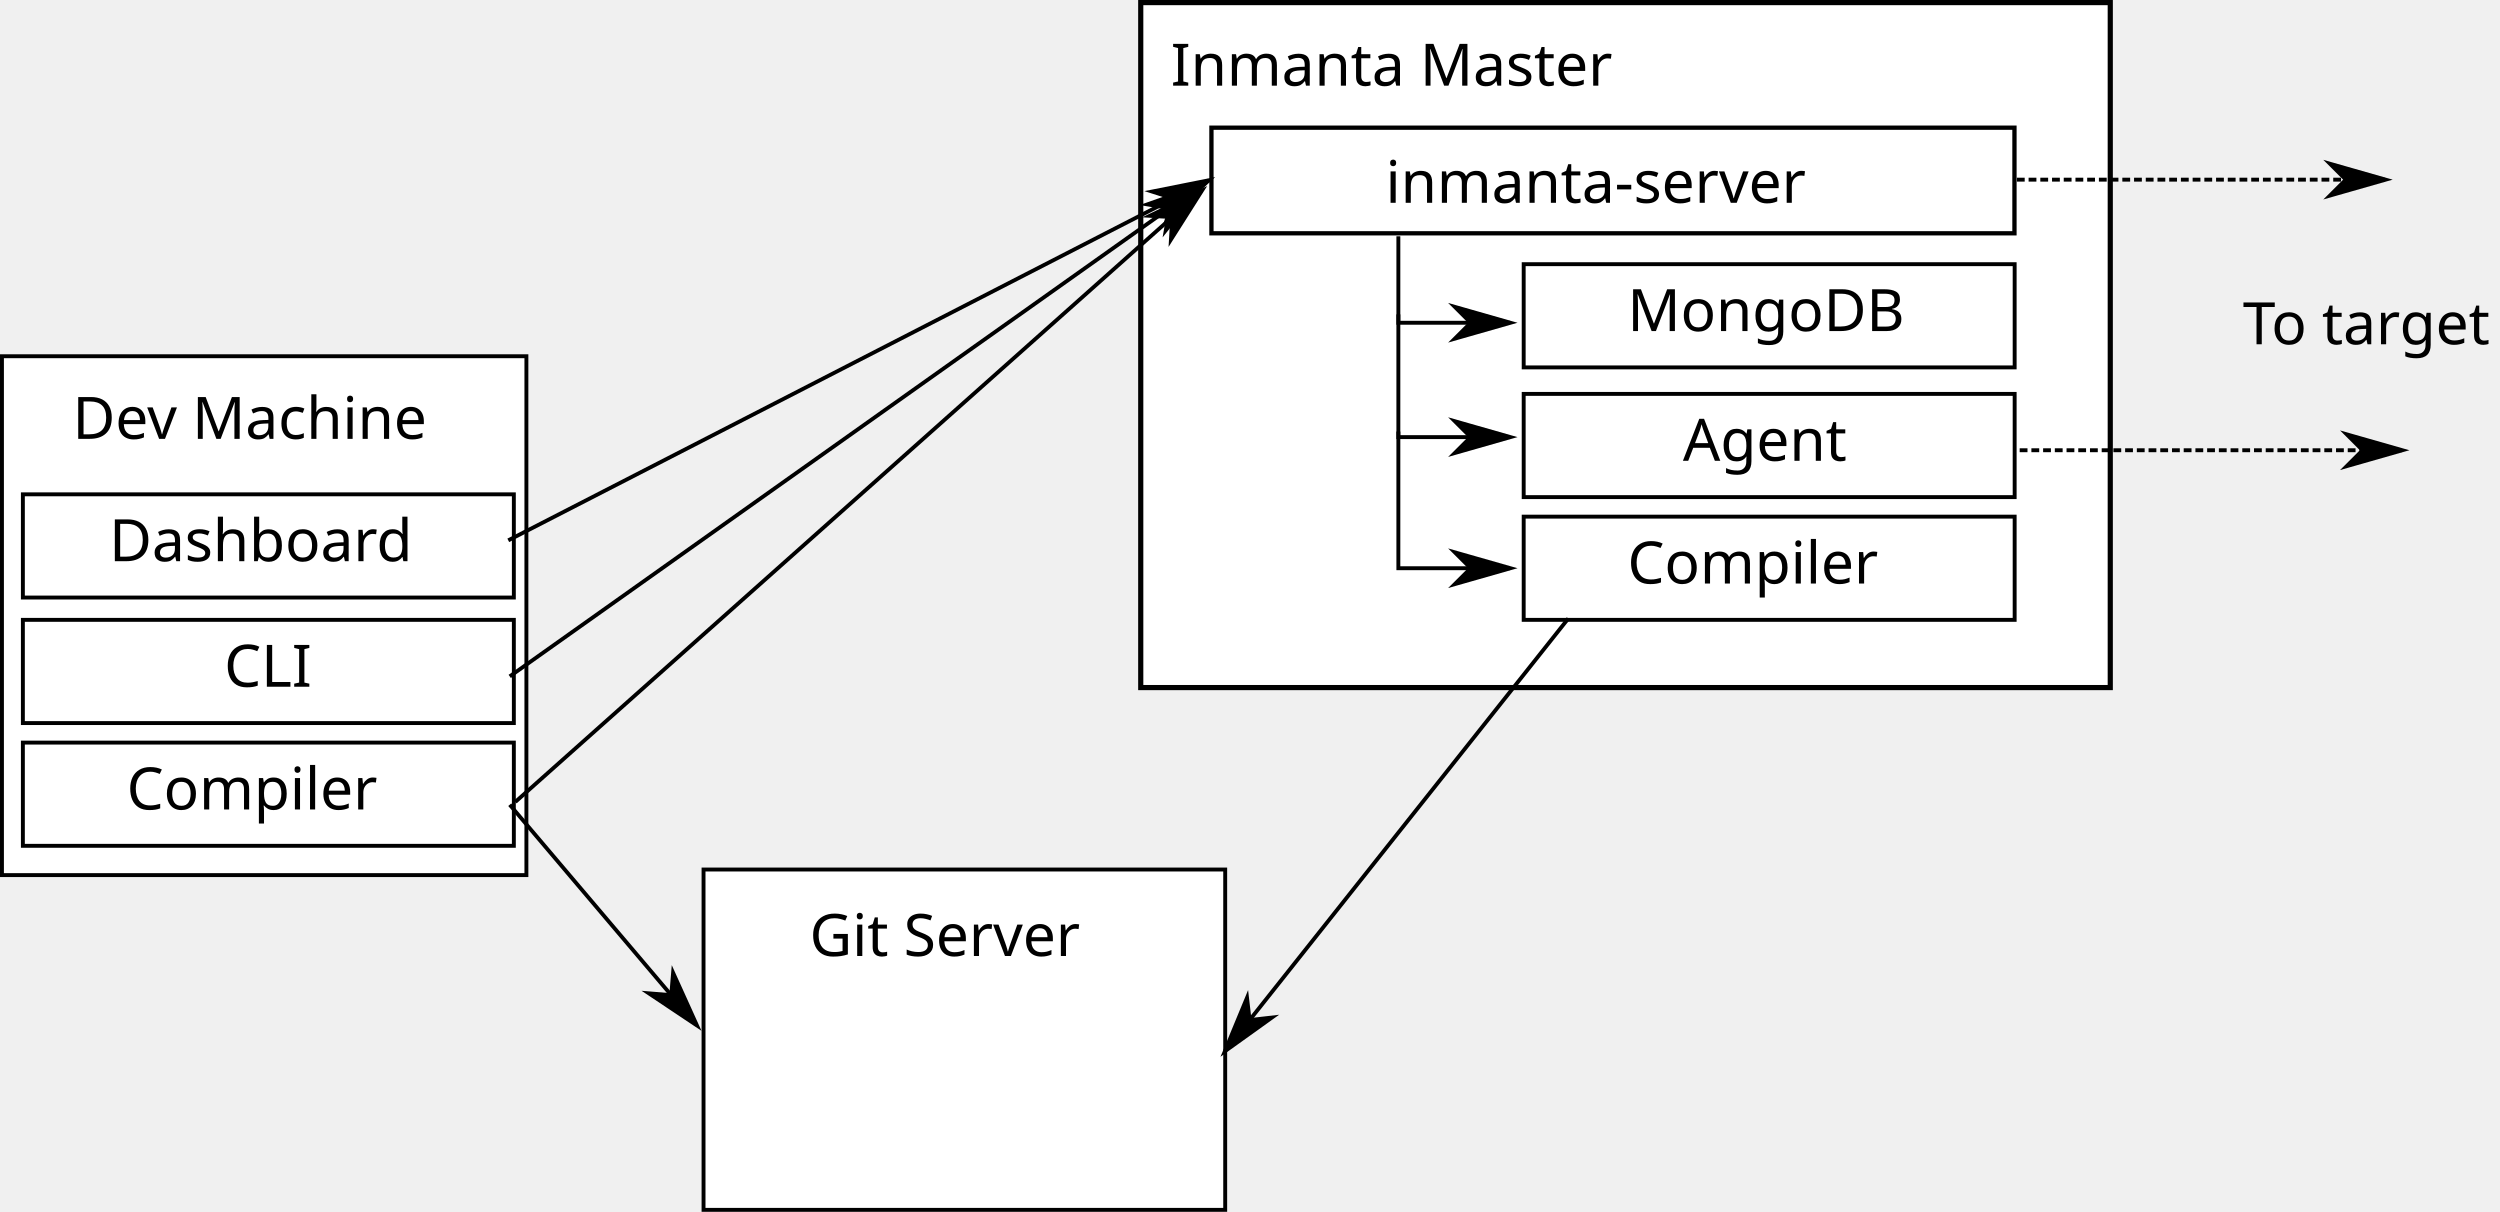
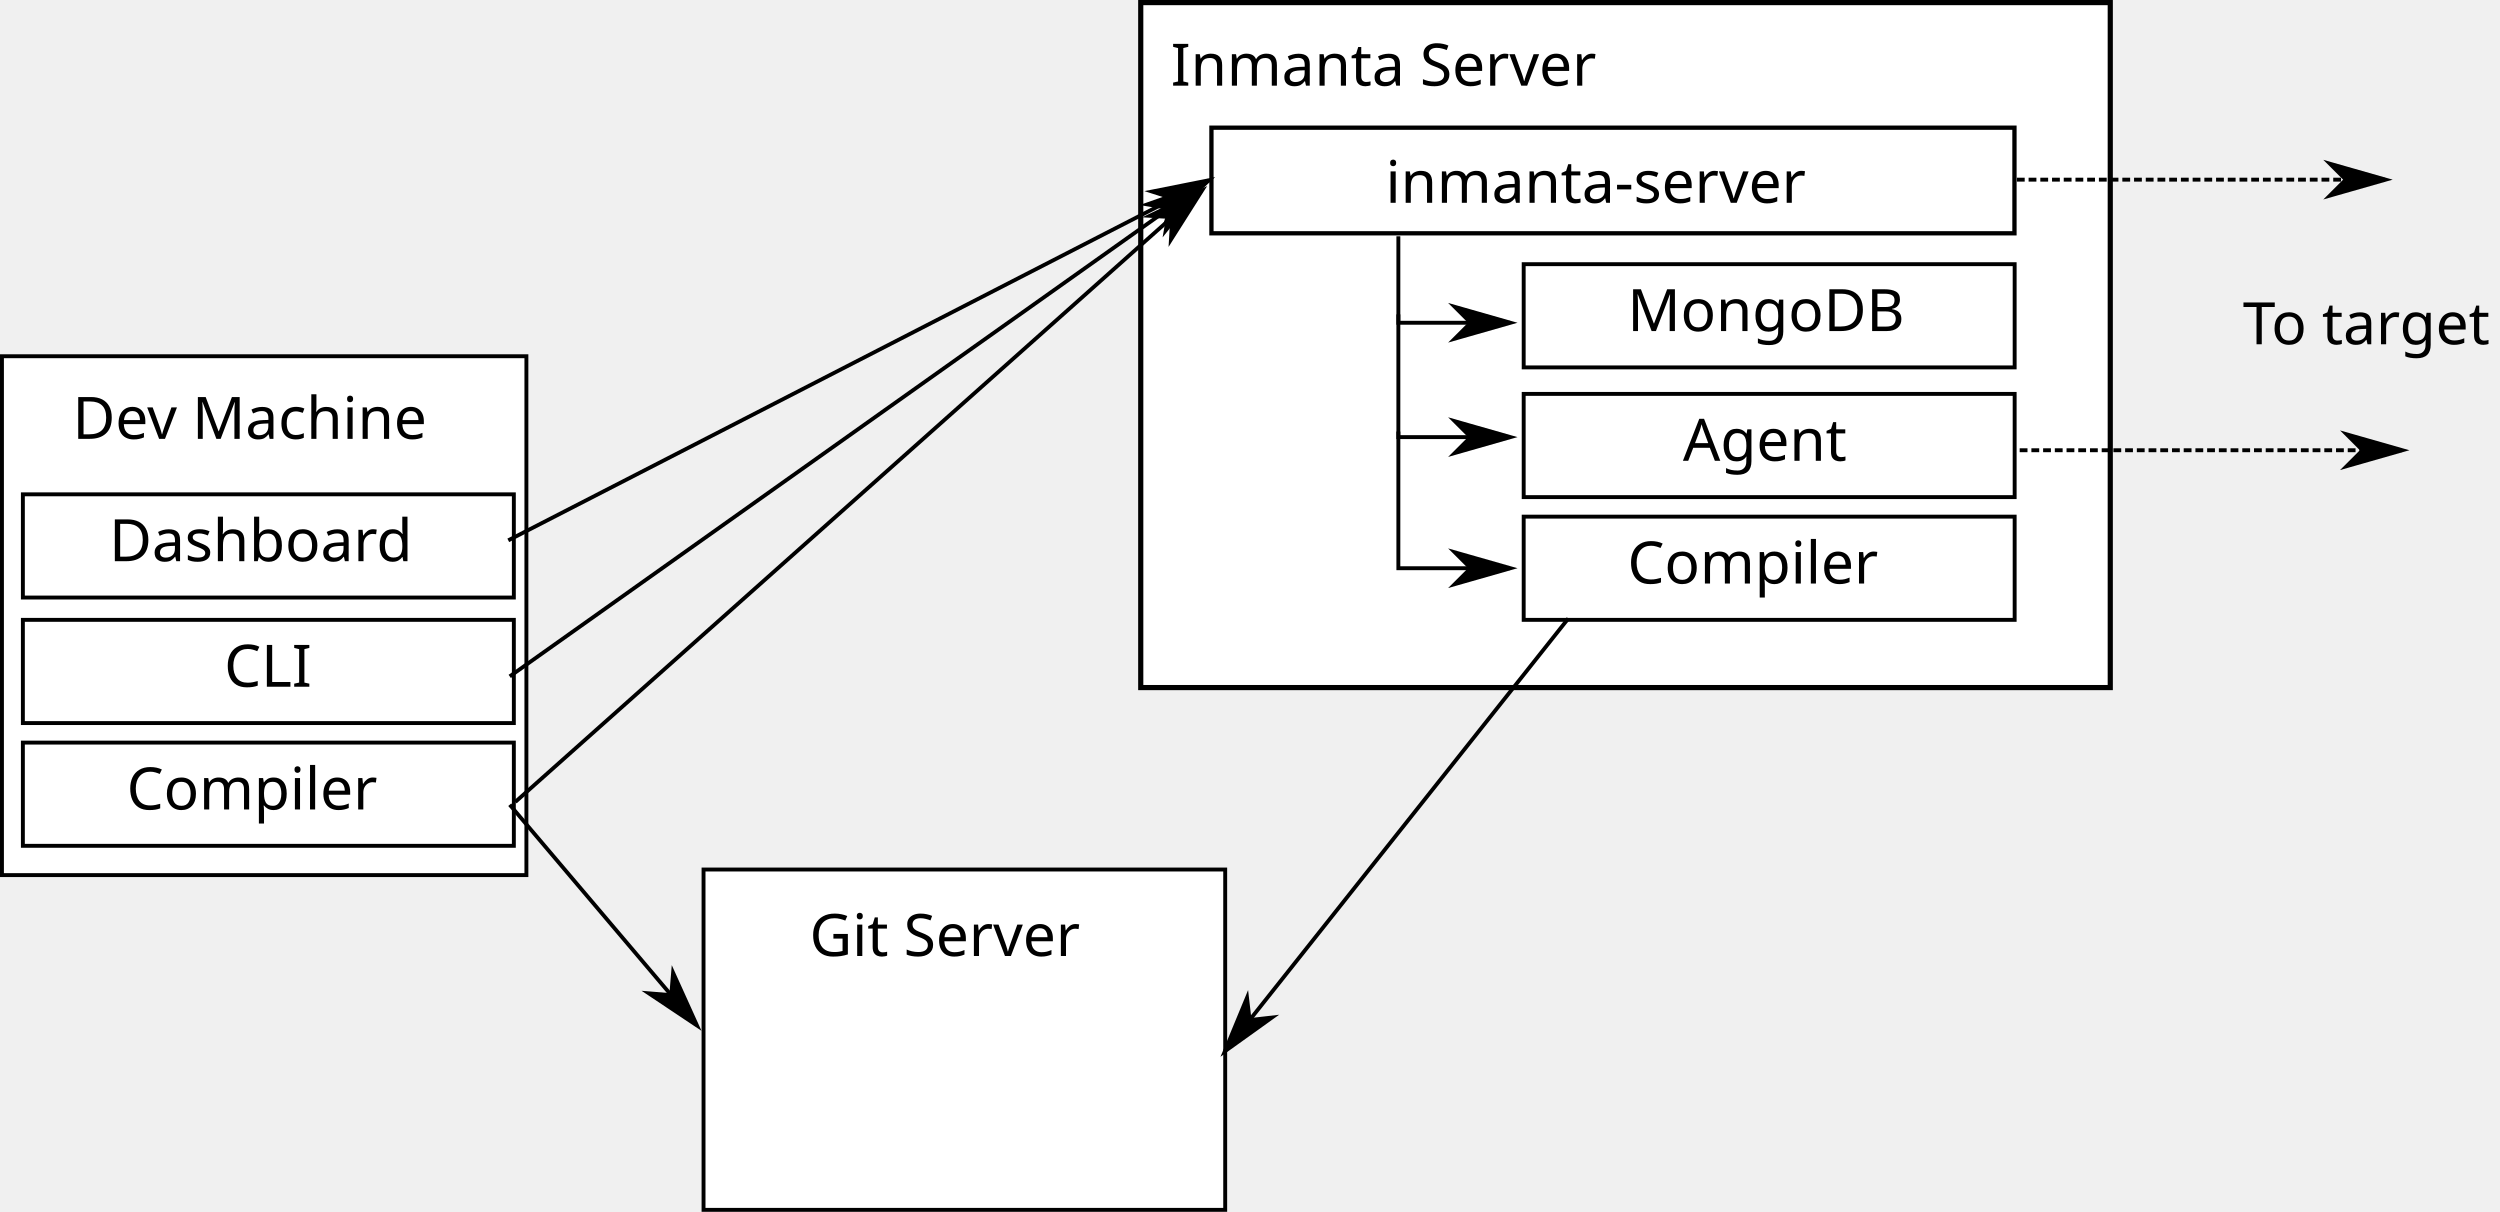
<svg xmlns="http://www.w3.org/2000/svg" width="180.659mm" height="87.57mm" viewBox="0 0 640.131 310.286" id="svg2" version="1.1">
  <defs id="defs4">
    <marker orient="auto" refY="0" refX="0" id="marker8082" style="overflow:visible">
      <path id="path8084" d="M 0,0 5,-5 -12.5,0 5,5 0,0 Z" style="fill:#000000;fill-opacity:1;fill-rule:evenodd;stroke:#000000;stroke-width:1pt;stroke-opacity:1" transform="matrix(-0.8,0,0,-0.8,-10,0)" />
    </marker>
    <marker style="overflow:visible" id="marker8006" refX="0" refY="0" orient="auto">
      <path transform="matrix(-0.8,0,0,-0.8,-10,0)" style="fill:#000000;fill-opacity:1;fill-rule:evenodd;stroke:#000000;stroke-width:1pt;stroke-opacity:1" d="M 0,0 5,-5 -12.5,0 5,5 0,0 Z" id="path8008" />
    </marker>
    <marker orient="auto" refY="0" refX="0" id="marker6784" style="overflow:visible">
      <path id="path6786" d="M 0,0 5,-5 -12.5,0 5,5 0,0 Z" style="fill:#000000;fill-opacity:1;fill-rule:evenodd;stroke:#000000;stroke-width:1pt;stroke-opacity:1" transform="matrix(-0.8,0,0,-0.8,-10,0)" />
    </marker>
    <marker style="overflow:visible" id="marker6730" refX="0" refY="0" orient="auto">
      <path transform="matrix(-0.8,0,0,-0.8,-10,0)" style="fill:#000000;fill-opacity:1;fill-rule:evenodd;stroke:#000000;stroke-width:1pt;stroke-opacity:1" d="M 0,0 5,-5 -12.5,0 5,5 0,0 Z" id="path6732" />
    </marker>
    <marker orient="auto" refY="0" refX="0" id="Arrow1Lend" style="overflow:visible">
      <path id="path4435" d="M 0,0 5,-5 -12.5,0 5,5 0,0 Z" style="fill:#000000;fill-opacity:1;fill-rule:evenodd;stroke:#000000;stroke-width:1pt;stroke-opacity:1" transform="matrix(-0.8,0,0,-0.8,-10,0)" />
    </marker>
    <marker orient="auto" refY="0" refX="0" id="Arrow1Lend-8" style="overflow:visible">
      <path id="path4435-4" d="M 0,0 5,-5 -12.5,0 5,5 0,0 Z" style="fill:#000000;fill-opacity:1;fill-rule:evenodd;stroke:#000000;stroke-width:1pt;stroke-opacity:1" transform="matrix(-0.8,0,0,-0.8,-10,0)" />
    </marker>
    <marker orient="auto" refY="0" refX="0" id="Arrow1Lend-8-6" style="overflow:visible">
      <path id="path4435-4-9" d="M 0,0 5,-5 -12.5,0 5,5 0,0 Z" style="fill:#000000;fill-opacity:1;fill-rule:evenodd;stroke:#000000;stroke-width:1pt;stroke-opacity:1" transform="matrix(-0.8,0,0,-0.8,-10,0)" />
    </marker>
    <marker orient="auto" refY="0" refX="0" id="Arrow1Lend-8-8" style="overflow:visible">
      <path id="path4435-4-5" d="M 0,0 5,-5 -12.5,0 5,5 0,0 Z" style="fill:#000000;fill-opacity:1;fill-rule:evenodd;stroke:#000000;stroke-width:1pt;stroke-opacity:1" transform="matrix(-0.8,0,0,-0.8,-10,0)" />
    </marker>
    <marker orient="auto" refY="0" refX="0" id="marker6784-9" style="overflow:visible">
      <path id="path6786-2" d="M 0,0 5,-5 -12.5,0 5,5 0,0 Z" style="fill:#000000;fill-opacity:1;fill-rule:evenodd;stroke:#000000;stroke-width:1pt;stroke-opacity:1" transform="matrix(-0.8,0,0,-0.8,-10,0)" />
    </marker>
    <marker orient="auto" refY="0" refX="0" id="marker6784-9-0" style="overflow:visible">
      <path id="path6786-2-3" d="M 0,0 5,-5 -12.5,0 5,5 0,0 Z" style="fill:#000000;fill-opacity:1;fill-rule:evenodd;stroke:#000000;stroke-width:1pt;stroke-opacity:1" transform="matrix(-0.8,0,0,-0.8,-10,0)" />
    </marker>
  </defs>
  <g id="layer1" transform="translate(-114.1429,-393.2908)">
    <g id="g4355" transform="translate(77.14286,269.2857)">
      <rect y="346.648" x="217.143" height="87.143" width="133.571" id="rect4136" style="fill:#ffffff;fill-opacity:1;stroke:#000000;stroke-width:1;stroke-miterlimit:4;stroke-dasharray:none;stroke-opacity:1" />
      <text id="text4138" y="368.791" x="244.286" style="font-style:normal;font-weight:normal;font-size:15px;line-height:125%;font-family:sans-serif;letter-spacing:0px;word-spacing:0px;fill:#000000;fill-opacity:1;stroke:none;stroke-width:1px;stroke-linecap:butt;stroke-linejoin:miter;stroke-opacity:1" xml:space="preserve">
        <tspan y="368.791" x="244.286" id="tspan4140">Git Server</tspan>
      </text>
    </g>
    <rect style="fill:#ffffff;fill-opacity:1;stroke:#000000;stroke-width:1.324;stroke-miterlimit:4;stroke-dasharray:none;stroke-opacity:1" id="rect4136-9" width="248.248" height="175.39" x="406.233" y="393.953" />
    <text xml:space="preserve" style="font-style:normal;font-weight:normal;font-size:15px;line-height:125%;font-family:sans-serif;letter-spacing:0px;word-spacing:0px;fill:#000000;fill-opacity:1;stroke:none;stroke-width:1px;stroke-linecap:butt;stroke-linejoin:miter;stroke-opacity:1" x="413.929" y="415.219" id="text4138-8">
-       <tspan id="tspan4140-5" x="413.929" y="415.219">Inmanta Master</tspan>
+       <tspan id="tspan4140-5" x="413.929" y="415.219">Inmanta Server</tspan>
    </text>
    <g id="g4215" transform="translate(117.1429,177.1429)">
      <rect y="283.791" x="387.143" height="26.429" width="125.714" id="rect4169" style="fill:#ffffff;fill-opacity:1;stroke:#000000;stroke-width:1;stroke-miterlimit:4;stroke-dasharray:none;stroke-opacity:1" />
      <text id="text4171" y="300.913" x="413.712" style="font-style:normal;font-weight:normal;font-size:15px;line-height:125%;font-family:sans-serif;letter-spacing:0px;word-spacing:0px;fill:#000000;fill-opacity:1;stroke:none;stroke-width:1px;stroke-linecap:butt;stroke-linejoin:miter;stroke-opacity:1" xml:space="preserve">
        <tspan y="300.913" x="413.712" id="tspan4173">MongoDB</tspan>
      </text>
    </g>
    <g id="g4210" transform="translate(-43.57143,254.2857)">
      <rect y="171.697" x="467.906" height="27.044" width="205.616" id="rect4169-2" style="fill:#ffffff;fill-opacity:1;stroke:#000000;stroke-width:1.099;stroke-miterlimit:4;stroke-dasharray:none;stroke-opacity:1" />
      <text id="text4206" y="190.934" x="512.49" style="font-style:normal;font-weight:normal;font-size:15px;line-height:125%;font-family:sans-serif;letter-spacing:0px;word-spacing:0px;fill:#000000;fill-opacity:1;stroke:none;stroke-width:1px;stroke-linecap:butt;stroke-linejoin:miter;stroke-opacity:1" xml:space="preserve">
        <tspan y="190.934" x="512.49" id="tspan4208">inmanta-server</tspan>
      </text>
    </g>
    <g id="g4215-6" transform="translate(117.1429,241.7857)">
      <rect y="283.791" x="387.143" height="26.429" width="125.714" id="rect4169-20" style="fill:#ffffff;fill-opacity:1;stroke:#000000;stroke-width:1;stroke-miterlimit:4;stroke-dasharray:none;stroke-opacity:1" />
      <text id="text4171-0" y="300.913" x="413.712" style="font-style:normal;font-weight:normal;font-size:15px;line-height:125%;font-family:sans-serif;letter-spacing:0px;word-spacing:0px;fill:#000000;fill-opacity:1;stroke:none;stroke-width:1px;stroke-linecap:butt;stroke-linejoin:miter;stroke-opacity:1" xml:space="preserve">
        <tspan y="300.913" x="413.712" id="tspan4173-6">Compiler</tspan>
      </text>
    </g>
    <g id="g4215-6-0" transform="translate(117.1429,210.3571)">
      <rect y="283.791" x="387.143" height="26.429" width="125.714" id="rect4169-20-5" style="fill:#ffffff;fill-opacity:1;stroke:#000000;stroke-width:1;stroke-miterlimit:4;stroke-dasharray:none;stroke-opacity:1" />
      <text id="text4171-0-6" y="300.913" x="427.917" style="font-style:normal;font-weight:normal;font-size:15px;line-height:125%;font-family:sans-serif;letter-spacing:0px;word-spacing:0px;fill:#000000;fill-opacity:1;stroke:none;stroke-width:1px;stroke-linecap:butt;stroke-linejoin:miter;stroke-opacity:1" xml:space="preserve">
        <tspan y="300.913" x="427.917" id="tspan4173-6-1">Agent</tspan>
      </text>
    </g>
    <g id="g4360" transform="translate(57.14286,97.14286)">
      <rect y="387.362" x="57.5" height="132.857" width="134.286" id="rect4136-8" style="fill:#ffffff;fill-opacity:1;stroke:#000000;stroke-width:1;stroke-miterlimit:4;stroke-dasharray:none;stroke-opacity:1" />
      <text id="text4138-85" y="408.511" x="75.579" style="font-style:normal;font-weight:normal;font-size:15px;line-height:125%;font-family:sans-serif;letter-spacing:0px;word-spacing:0px;fill:#000000;fill-opacity:1;stroke:none;stroke-width:1px;stroke-linecap:butt;stroke-linejoin:miter;stroke-opacity:1" xml:space="preserve">
        <tspan y="408.511" x="75.579" id="tspan4140-3">Dev Machine</tspan>
      </text>
      <g transform="translate(-324.2857,202.5)" id="g4215-6-06">
        <rect style="fill:#ffffff;fill-opacity:1;stroke:#000000;stroke-width:1;stroke-miterlimit:4;stroke-dasharray:none;stroke-opacity:1" id="rect4169-20-9" width="125.714" height="26.429" x="387.143" y="283.791" />
        <text xml:space="preserve" style="font-style:normal;font-weight:normal;font-size:15px;line-height:125%;font-family:sans-serif;letter-spacing:0px;word-spacing:0px;fill:#000000;fill-opacity:1;stroke:none;stroke-width:1px;stroke-linecap:butt;stroke-linejoin:miter;stroke-opacity:1" x="413.712" y="300.913" id="text4171-0-0">
          <tspan id="tspan4173-6-2" x="413.712" y="300.913">Compiler</tspan>
        </text>
      </g>
      <g transform="translate(-324.2857,171.0714)" id="g4215-6-06-0">
        <rect style="fill:#ffffff;fill-opacity:1;stroke:#000000;stroke-width:1;stroke-miterlimit:4;stroke-dasharray:none;stroke-opacity:1" id="rect4169-20-9-0" width="125.714" height="26.429" x="387.143" y="283.791" />
        <text xml:space="preserve" style="font-style:normal;font-weight:normal;font-size:15px;line-height:125%;font-family:sans-serif;letter-spacing:0px;word-spacing:0px;fill:#000000;fill-opacity:1;stroke:none;stroke-width:1px;stroke-linecap:butt;stroke-linejoin:miter;stroke-opacity:1" x="438.684" y="300.913" id="text4171-0-0-5">
          <tspan id="tspan4173-6-2-3" x="438.684" y="300.913">CLI</tspan>
        </text>
      </g>
      <g transform="translate(-324.2857,138.9286)" id="g4215-6-06-0-2">
        <rect style="fill:#ffffff;fill-opacity:1;stroke:#000000;stroke-width:1;stroke-miterlimit:4;stroke-dasharray:none;stroke-opacity:1" id="rect4169-20-9-0-8" width="125.714" height="26.429" x="387.143" y="283.791" />
        <text xml:space="preserve" style="font-style:normal;font-weight:normal;font-size:15px;line-height:125%;font-family:sans-serif;letter-spacing:0px;word-spacing:0px;fill:#000000;fill-opacity:1;stroke:none;stroke-width:1px;stroke-linecap:butt;stroke-linejoin:miter;stroke-opacity:1" x="409.237" y="300.913" id="text4171-0-0-5-9">
          <tspan id="tspan4173-6-2-3-3" x="409.237" y="300.913">Dashboard</tspan>
        </text>
      </g>
    </g>
    <path style="fill:none;fill-rule:evenodd;stroke:#000000;stroke-width:1px;stroke-linecap:butt;stroke-linejoin:miter;stroke-opacity:1;marker-end:url(#Arrow1Lend)" d="M 244.286,531.648 423.571,439.505" id="path4426" />
    <path style="fill:none;fill-rule:evenodd;stroke:#000000;stroke-width:1px;stroke-linecap:butt;stroke-linejoin:miter;stroke-opacity:1;marker-end:url(#Arrow1Lend-8)" d="M 244.662,566.484 421.805,440.77" id="path4426-7" />
    <path style="fill:none;fill-rule:evenodd;stroke:#000000;stroke-width:1px;stroke-linecap:butt;stroke-linejoin:miter;stroke-opacity:1;marker-end:url(#Arrow1Lend-8-6)" d="M 246.091,598.627 421.805,442.199" id="path4426-7-7" />
    <path style="fill:none;fill-rule:evenodd;stroke:#000000;stroke-width:1px;stroke-linecap:butt;stroke-linejoin:miter;stroke-opacity:1;marker-end:url(#Arrow1Lend-8-8)" d="m 244.662,599.342 47.857,56.429" id="path4426-7-2" />
    <path style="fill:none;fill-rule:evenodd;stroke:#000000;stroke-width:1px;stroke-linecap:butt;stroke-linejoin:miter;stroke-opacity:1;marker-end:url(#marker6730)" d="M 515.714,551.648 427.857,662.362" id="path6722" />
    <path style="fill:none;fill-rule:evenodd;stroke:#000000;stroke-width:1px;stroke-linecap:butt;stroke-linejoin:miter;stroke-opacity:1;marker-end:url(#marker6784)" d="m 472.197,453.791 0,22.143 28.571,0" id="path6776" />
    <path style="fill:none;fill-rule:evenodd;stroke:#000000;stroke-width:1px;stroke-linecap:butt;stroke-linejoin:miter;stroke-opacity:1;marker-end:url(#marker6784-9)" d="m 472.197,473.785 0,31.429 28.571,0" id="path6776-0" />
    <path style="fill:none;fill-rule:evenodd;stroke:#000000;stroke-width:1px;stroke-linecap:butt;stroke-linejoin:miter;stroke-opacity:1;marker-end:url(#marker6784-9-0)" d="m 472.197,503.785 0,35 28.571,0" id="path6776-0-0" />
    <path style="fill:none;fill-rule:evenodd;stroke:#000000;stroke-width:1;stroke-linecap:butt;stroke-linejoin:miter;stroke-miterlimit:4;stroke-dasharray:2, 1;stroke-dashoffset:0;stroke-opacity:1;marker-end:url(#marker8082)" d="m 631.286,508.576 97.857,0" id="path7996" />
    <path style="fill:none;fill-rule:evenodd;stroke:#000000;stroke-width:1;stroke-linecap:butt;stroke-linejoin:miter;stroke-miterlimit:4;stroke-dasharray:2, 1;stroke-dashoffset:0;stroke-opacity:1;marker-end:url(#marker8006)" d="m 630.571,439.291 94.286,0" id="path7998" />
    <text xml:space="preserve" style="font-style:normal;font-weight:normal;font-size:15px;line-height:125%;font-family:sans-serif;letter-spacing:0px;word-spacing:0px;fill:#000000;fill-opacity:1;stroke:none;stroke-width:1px;stroke-linecap:butt;stroke-linejoin:miter;stroke-opacity:1" x="688.429" y="481.434" id="text8176">
      <tspan id="tspan8178" x="688.429" y="481.434">To target</tspan>
    </text>
  </g>
</svg>
